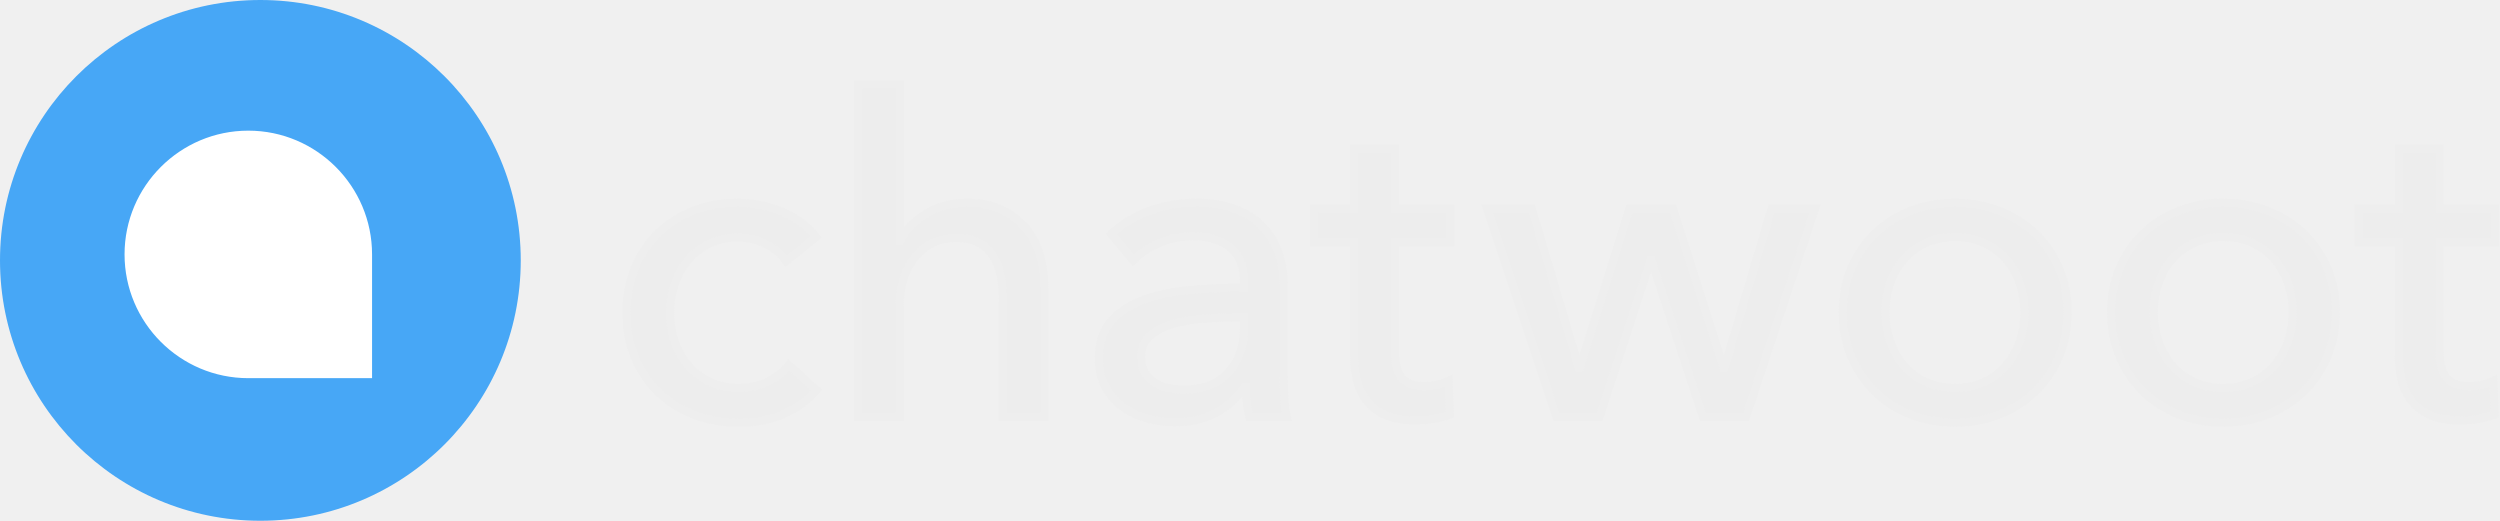
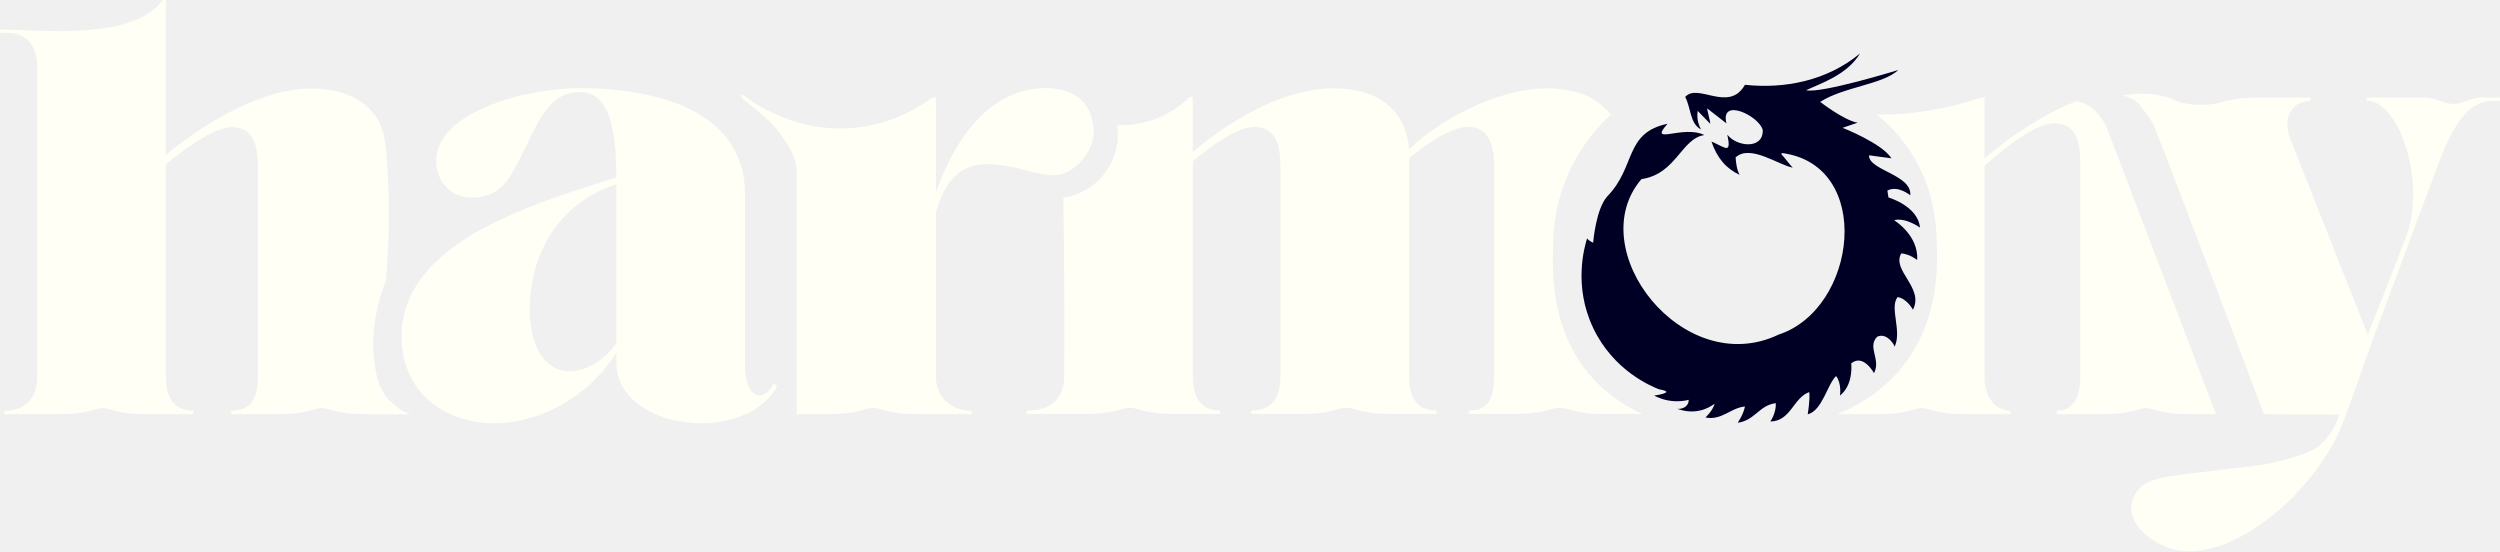
- <svg xmlns="http://www.w3.org/2000/svg" width="2458px" height="512px" viewBox="0 0 2458 512" version="1.1">
-   <g id="Page-1" stroke="none" stroke-width="1" fill="none" fill-rule="evenodd">
-     <g id="logo" fill-rule="nonzero">
-       <g id="woot-log">
-         <circle id="Oval" fill="#47A7F6" cx="256" cy="256" r="256" />
-         <path d="M362.808,368.808 L244.123,368.808 C178.699,368.808 125.457,315.562 125.457,250.122 C125.457,184.703 178.699,131.457 244.124,131.457 C309.565,131.457 362.808,184.703 362.808,250.122 L362.808,368.808 Z" id="Fill-1" stroke="#FFFFFF" stroke-width="6" fill="#FFFFFF" />
+ <svg xmlns="http://www.w3.org/2000/svg" id="Camada_2" data-name="Camada 2" viewBox="0 0 141.81 31.27">
+   <defs>
+     <style>
+       .cls-1 {
+         fill: #000024;
+         fill-rule: evenodd;
+       }
+ 
+       .cls-1, .cls-2 {
+         stroke-width: 0px;
+       }
+ 
+       .cls-2 {
+         fill: #fffff5;
+       }
+     </style>
+   </defs>
+   <g id="Layer_1" data-name="Layer 1">
+     <g>
+       <path class="cls-2" d="M22.65,23.19c-.07-.05-.17-.14-.29-.24-.03-.02-.06-.06-.11-.1-.07-.06-.15-.13-.22-.21-.33-.35-.49-.74-.58-1.02-.21-.78-.27-1.45-.28-1.95-.02-.93.12-1.63.21-2.06.15-.71.35-1.29.52-1.72.24-2.98.16-5.35.03-7.02-.07-.87-.16-1.75-.8-2.51-.76-.91-2.01-1.34-3.51-1.34-2.58,0-5.66,1.68-8.21,3.76V0h-.18C7.55,2.33,2.36,1.68,0,1.68v.18h.4c1.37,0,1.71,1.09,1.71,1.87v17.64c0,1.28-.77,1.93-1.86,1.93v.19h3.23c1.46,0,1.9-.31,2.36-.35.5.04.87.35,2.33.35h2.8v-.19c-1.03,0-1.56-.65-1.56-1.93v-12.05c1.34-1.12,2.86-2.11,3.73-2.11,1.03,0,1.49.74,1.49,2.2v11.96c0,1.28-.46,1.93-1.52,1.93v.19h2.77c1.46,0,1.86-.31,2.36-.35.27.02.53.14,1,.23.56.11,1,.11,1.36.12,1.03.02,1.99.01,2.7,0-.11-.03-.25-.07-.39-.14-.1-.05-.19-.1-.27-.16Z" />
+       <path class="cls-2" d="M43.88,21.75c-.19.43-.5.68-.81.68-.41,0-.81-.56-.81-1.71v-9.69c0-4.82-5.16-6.03-9.35-6.03-3.23,0-8.17,1.4-8.17,4.13,0,1.12.78,2.08,2.05,2.08s1.96-.74,2.42-1.7c1.12-1.93,1.62-4.29,3.7-4.29,1.62,0,2.05,2.02,2.05,4.84-3.14,1.04-8.77,2.55-11.11,5.79-.67.92-1.07,1.99-1.07,3.22,0,1.55.57,2.76,1.49,3.59.17.16.36.31.56.44.22.15.46.28.71.39.75.34,1.6.52,2.49.52,2.46,0,5.25-1.36,6.93-4v.56c0,2.2,2.42,3.44,4.82,3.44,1.8,0,3.6-.74,4.31-2.11l-.21-.15ZM34.96,19.48c-.68.96-1.71,1.58-2.67,1.58-1.18,0-2.24-1.12-2.24-3.51,0-2.55,1.15-5.84,4.91-7.11v9.04Z" />
+       <path class="cls-2" d="M62.04,7.49c-.05,1.35-1.28,2.45-2.24,2.45-.1,0-.2-.01-.31-.02-.57-.05-1.2-.23-1.77-.38-1.89-.41-3.76-.62-4.63,2.51v9.32c0,1.28,1,1.93,2.02,1.93v.19h-3.17c-1.55,0-1.92-.35-2.42-.35-.47,0-.9.35-2.42.35h-1.91v-1.82c.02-.06.01-.11.01-.11,0-.04-.01-.51-.01-1.29v-1.26c.01-.57.01-1.21.01-1.91v-7.32c-.02-.4-.11-.7-.18-.9-.13-.37-.31-.63-.55-.99-.09-.14-.25-.37-.48-.64-.16-.19-.35-.39-1.12-1.04-.2-.17-.47-.4-.79-.66l-.03-.24c.58.45,3.06,2.29,6.5,1.93,2.13-.22,3.64-1.19,4.35-1.71h.19v5.37c1.43-3.97,3.67-5.99,6.43-5.9,1.1.04,1.73.59,1.73.59.82.73.79,1.81.79,1.9Z" />
+       <path class="cls-2" d="M88.09,14.48c0-.96,0-2.65.86-4.6.74-1.67,1.76-2.77,2.42-3.38-.26-.3-.7-.75-1.37-1.07,0,0-.94-.42-2.27-.42-2.49,0-5.75,1.52-7.8,3.45-.22-2.39-1.92-3.45-4.29-3.45-2.57,0-5.46,1.49-7.98,3.61v-3.11h-.19c-.33.33-.94.84-1.83,1.2-.95.38-1.79.41-2.27.39.05.31.08.82-.07,1.41-.06.22-.38,1.43-1.57,2.18-.52.33-1.03.46-1.41.52.07,5.07.06,8.82.04,10.15,0,.27-.03.86-.43,1.32-.36.41-.93.61-1.68.61v.19h3.35c1.59,0,2.02-.35,2.49-.35s.87.35,2.42.35h2.7v-.19c-1.02,0-1.55-.65-1.55-1.93v-12.21c1.21-1.02,2.58-1.95,3.48-1.95,1.06,0,1.49.74,1.49,2.2v11.96c0,1.28-.56,1.93-1.65,1.93v.19h2.99c1.49,0,1.92-.35,2.39-.35.53,0,.9.35,2.42.35h2.7v-.19c-1.02,0-1.55-.65-1.55-1.93v-12.39c1.09-.9,2.42-1.77,3.33-1.77,1.02,0,1.49.74,1.49,2.2v11.96c0,1.28-.35,1.93-1.43,1.93v.19h2.67c1.55,0,1.99-.35,2.45-.35.53,0,.91.35,2.43.35h2.63-.33c-.72-.32-1.88-.95-2.91-2.12-2.15-2.44-2.17-5.44-2.18-6.87Z" />
+       <path class="cls-2" d="M119.55,7.36c-.29-.71-.88-1.5-1.78-1.62-1.78.7-3.6,1.88-5.2,3.24v-3.45h-.19c-.79.27-1.74.54-2.83.72-1.16.2-2.2.26-3.08.25.6.49,1.44,1.3,2.14,2.49,1.18,2.04,1.24,3.97,1.26,5.02.03,1.32.08,4.36-2.08,6.94-1.24,1.47-2.7,2.19-3.57,2.54h2.41c1.46,0,1.9-.31,2.36-.35.5.04.87.35,2.33.35h2.71v-.19c-.75,0-1.46-.65-1.46-1.93v-11.96c1.43-1.3,3.04-2.42,3.94-2.42,1.06,0,1.49.74,1.49,2.2v12.18c0,1.28-.49,1.93-1.33,1.93v.19h2.7c1.46,0,1.9-.31,2.36-.35.5.04.9.35,2.33.35h1.64l-6.15-16.13Z" />
+       <g>
+         <path class="cls-2" d="M140.79,5.53c-.69,0-1.09.37-1.62.37s-.96-.37-1.71-.37h-3.2v.19c1.87,0,3.39,4.69,2.21,7.76l-2.15,5.5c-.54,1.51-1.08,3.03-1.62,4.54h.29c.07-.59.21-1.36.53-2.22.33-.88.74-1.57,1.08-2.07,0-.01.01-.01.01-.02l3.72-9.95c1.34-3.61,2.46-3.54,3.48-3.54v-.19h-1.02Z" />
+         <path class="cls-2" d="M134.32,18.98c-.54,1.51-1.08,3.03-1.62,4.54-1.42-.01-2.86-.02-4.28-.03-3.35-8.88-5.83-15.34-6.15-16.13-.18-.44-.32-.64-.61-1.04-.25-.35-.45-.57-.74-.72-.19-.1-.37-.15-.5-.18.15-.03.36-.07.62-.09.31-.02.89-.04,1.59.11.71.15.59.27,1.24.41.73.15,1.33.09,1.59.06.41-.05.5-.12.96-.22.36-.08.88-.15,1.74-.15h2.89v.19c-1.09,0-1.58,1.02-1.15,2.11l4.41,11.15Z" />
+         <path class="cls-2" d="M134.61,19.21s-.01.01-.01.02c-.51,1.45-1.02,2.9-1.54,4.34-.1.27-.25.67-.47,1.12-1.97,4.01-6.6,7.44-9.57,6.39-.78-.27-2.04-1.07-2.12-2.13-.04-.52.22-.93.28-1.02.45-.68,1.28-.84,2.74-1.03,1.26-.16,3.05-.36,4.52-.55.11-.02.47-.1.94-.22.9-.24,1.46-.39,1.93-.68.3-.19.96-.69,1.37-1.88.01-.02.01-.03.02-.05.54-1.51,1.08-3.03,1.62-4.54.1.08.19.15.29.23Z" />
      </g>
-       <path d="M772.982,256.848 C768.658,250.217 762.171,244.667 753.522,240.198 C744.872,235.73 735.647,233.495 725.844,233.495 C715.177,233.495 705.735,235.513 697.518,239.55 C689.302,243.586 682.31,248.992 676.544,255.767 C670.778,262.542 666.381,270.398 663.354,279.336 C660.327,288.273 658.813,297.643 658.813,307.446 C658.813,317.248 660.327,326.618 663.354,335.555 C666.381,344.493 670.778,352.349 676.544,359.124 C682.31,365.899 689.374,371.305 697.735,375.341 C706.095,379.378 715.609,381.396 726.277,381.396 C736.656,381.396 746.098,379.378 754.603,375.341 C763.108,371.305 770.099,365.827 775.577,358.908 L802.822,383.558 C794.173,393.649 783.361,401.505 770.387,407.127 C757.414,412.749 742.71,415.56 726.277,415.56 C710.42,415.56 695.789,412.965 682.382,407.776 C668.976,402.586 657.372,395.307 647.569,385.937 C637.767,376.567 630.055,365.251 624.433,351.989 C618.811,338.727 616,323.879 616,307.446 C616,291.3 618.739,276.597 624.217,263.335 C629.695,250.073 637.335,238.685 647.137,229.171 C656.939,219.657 668.544,212.305 681.95,207.115 C695.356,201.926 709.843,199.331 725.412,199.331 C739.827,199.331 754.17,202.214 768.441,207.98 C782.713,213.746 794.028,222.107 802.389,233.063 L772.982,256.848 Z M885.421,236.09 C890.322,225.999 898.683,217.35 910.504,210.143 C922.324,202.935 935.586,199.331 950.29,199.331 C963.552,199.331 974.94,201.565 984.454,206.034 C993.968,210.503 1001.896,216.485 1008.239,223.981 C1014.582,231.477 1019.267,240.27 1022.294,250.361 C1025.321,260.452 1026.835,271.263 1026.835,282.795 L1026.835,409.938 L986.184,409.938 L986.184,296.634 C986.184,288.273 985.535,280.345 984.238,272.849 C982.94,265.353 980.562,258.722 977.102,252.956 C973.643,247.19 968.958,242.577 963.047,239.117 C957.137,235.658 949.425,233.928 939.911,233.928 C923.766,233.928 910.504,240.054 900.125,252.307 C889.746,264.56 884.556,280.921 884.556,301.391 L884.556,409.938 L843.905,409.938 L843.905,83 L884.556,83 L884.556,236.09 L885.421,236.09 Z M1223.171,277.174 C1223.171,261.893 1218.558,250.577 1209.332,243.226 C1200.106,235.874 1187.853,232.198 1172.573,232.198 C1161.041,232.198 1150.157,234.432 1139.923,238.901 C1129.688,243.37 1121.111,249.064 1114.191,255.983 L1092.568,230.036 C1102.659,220.522 1114.984,213.026 1129.544,207.548 C1144.103,202.07 1159.743,199.331 1176.465,199.331 C1191.169,199.331 1203.926,201.421 1214.738,205.602 C1225.549,209.782 1234.415,215.476 1241.334,222.684 C1248.253,229.892 1253.443,238.396 1256.902,248.199 C1260.362,258.001 1262.092,268.524 1262.092,279.768 L1262.092,369.287 C1262.092,376.206 1262.308,383.486 1262.741,391.126 C1263.173,398.766 1263.966,405.037 1265.119,409.938 L1228.36,409.938 C1226.054,400.136 1224.9,390.333 1224.9,380.531 L1223.603,380.531 C1216.107,391.487 1206.665,399.991 1195.277,406.046 C1183.889,412.1 1170.411,415.128 1154.842,415.128 C1146.77,415.128 1138.337,414.046 1129.544,411.884 C1120.75,409.722 1112.75,406.19 1105.542,401.289 C1098.334,396.388 1092.352,389.901 1087.595,381.828 C1082.838,373.756 1080.46,363.809 1080.46,351.989 C1080.46,336.42 1084.64,324.095 1093.001,315.014 C1101.362,305.932 1112.317,299.013 1125.868,294.256 C1139.418,289.499 1154.698,286.399 1171.708,284.958 C1188.718,283.516 1205.872,282.795 1223.171,282.795 L1223.171,277.174 Z M1213.224,312.203 C1203.133,312.203 1192.682,312.635 1181.871,313.5 C1171.059,314.365 1161.257,316.095 1152.464,318.689 C1143.67,321.284 1136.391,325.176 1130.625,330.366 C1124.859,335.555 1121.976,342.475 1121.976,351.124 C1121.976,357.178 1123.201,362.224 1125.651,366.26 C1128.102,370.296 1131.345,373.612 1135.382,376.206 C1139.418,378.801 1143.887,380.603 1148.788,381.612 C1153.689,382.621 1158.734,383.126 1163.924,383.126 C1182.952,383.126 1197.584,377.432 1207.818,366.044 C1218.053,354.655 1223.171,340.312 1223.171,323.014 L1223.171,312.203 L1213.224,312.203 Z M1425.993,238.252 L1371.504,238.252 L1371.504,345.069 C1371.504,357.467 1373.81,366.332 1378.423,371.666 C1383.036,376.999 1390.388,379.666 1400.478,379.666 C1404.226,379.666 1408.263,379.234 1412.587,378.369 C1416.912,377.504 1420.804,376.206 1424.264,374.477 L1425.561,407.776 C1420.66,409.506 1415.254,410.875 1409.344,411.884 C1403.433,412.893 1397.307,413.398 1390.964,413.398 C1371.648,413.398 1356.872,408.064 1346.637,397.397 C1336.402,386.729 1331.285,370.729 1331.285,349.394 L1331.285,238.252 L1291.931,238.252 L1291.931,204.953 L1331.285,204.953 L1331.285,146.139 L1371.504,146.139 L1371.504,204.953 L1425.993,204.953 L1425.993,238.252 Z M1506.078,204.953 L1552.351,361.503 L1553.216,361.503 L1602.083,204.953 L1644.897,204.953 L1694.629,361.503 L1695.494,361.503 L1741.767,204.953 L1784.581,204.953 L1716.685,409.938 L1674.304,409.938 L1623.706,255.983 L1622.841,255.983 L1572.676,409.938 L1530.295,409.938 L1461.967,204.953 L1506.078,204.953 Z M2032.811,307.013 C2032.811,322.87 2030,337.429 2024.378,350.691 C2018.756,363.953 2010.972,375.413 2001.026,385.072 C1991.079,394.73 1979.331,402.226 1965.78,407.56 C1952.23,412.893 1937.671,415.56 1922.102,415.56 C1906.534,415.56 1891.974,412.893 1878.424,407.56 C1864.873,402.226 1853.197,394.73 1843.395,385.072 C1833.592,375.413 1825.88,363.953 1820.258,350.691 C1814.636,337.429 1811.825,322.87 1811.825,307.013 C1811.825,291.156 1814.636,276.669 1820.258,263.551 C1825.88,250.433 1833.592,239.117 1843.395,229.603 C1853.197,220.089 1864.873,212.665 1878.424,207.332 C1891.974,201.998 1906.534,199.331 1922.102,199.331 C1937.671,199.331 1952.23,201.998 1965.78,207.332 C1979.331,212.665 1991.079,220.089 2001.026,229.603 C2010.972,239.117 2018.756,250.433 2024.378,263.551 C2030,276.669 2032.811,291.156 2032.811,307.013 Z M1990.43,307.013 C1990.43,297.211 1988.917,287.841 1985.89,278.903 C1982.862,269.966 1978.466,262.11 1972.7,255.334 C1966.934,248.559 1959.798,243.154 1951.293,239.117 C1942.788,235.081 1933.058,233.063 1922.102,233.063 C1911.146,233.063 1901.416,235.081 1892.911,239.117 C1884.406,243.154 1877.271,248.559 1871.505,255.334 C1865.738,262.11 1861.342,269.966 1858.315,278.903 C1855.287,287.841 1853.774,297.211 1853.774,307.013 C1853.774,316.816 1855.287,326.185 1858.315,335.123 C1861.342,344.06 1865.738,351.989 1871.505,358.908 C1877.271,365.827 1884.406,371.305 1892.911,375.341 C1901.416,379.378 1911.146,381.396 1922.102,381.396 C1933.058,381.396 1942.788,379.378 1951.293,375.341 C1959.798,371.305 1966.934,365.827 1972.7,358.908 C1978.466,351.989 1982.862,344.06 1985.89,335.123 C1988.917,326.185 1990.43,316.816 1990.43,307.013 Z M2296.611,307.013 C2296.611,322.87 2293.8,337.429 2288.178,350.691 C2282.556,363.953 2274.771,375.413 2264.825,385.072 C2254.878,394.73 2243.13,402.226 2229.58,407.56 C2216.029,412.893 2201.47,415.56 2185.901,415.56 C2170.333,415.56 2155.774,412.893 2142.223,407.56 C2128.673,402.226 2116.996,394.73 2107.194,385.072 C2097.392,375.413 2089.68,363.953 2084.058,350.691 C2078.436,337.429 2075.625,322.87 2075.625,307.013 C2075.625,291.156 2078.436,276.669 2084.058,263.551 C2089.68,250.433 2097.392,239.117 2107.194,229.603 C2116.996,220.089 2128.673,212.665 2142.223,207.332 C2155.774,201.998 2170.333,199.331 2185.901,199.331 C2201.47,199.331 2216.029,201.998 2229.58,207.332 C2243.13,212.665 2254.878,220.089 2264.825,229.603 C2274.771,239.117 2282.556,250.433 2288.178,263.551 C2293.8,276.669 2296.611,291.156 2296.611,307.013 Z M2254.23,307.013 C2254.23,297.211 2252.716,287.841 2249.689,278.903 C2246.662,269.966 2242.265,262.11 2236.499,255.334 C2230.733,248.559 2223.597,243.154 2215.092,239.117 C2206.587,235.081 2196.857,233.063 2185.901,233.063 C2174.946,233.063 2165.215,235.081 2156.71,239.117 C2148.205,243.154 2141.07,248.559 2135.304,255.334 C2129.538,262.11 2125.141,269.966 2122.114,278.903 C2119.087,287.841 2117.573,297.211 2117.573,307.013 C2117.573,316.816 2119.087,326.185 2122.114,335.123 C2125.141,344.06 2129.538,351.989 2135.304,358.908 C2141.07,365.827 2148.205,371.305 2156.71,375.341 C2165.215,379.378 2174.946,381.396 2185.901,381.396 C2196.857,381.396 2206.587,379.378 2215.092,375.341 C2223.597,371.305 2230.733,365.827 2236.499,358.908 C2242.265,351.989 2246.662,344.06 2249.689,335.123 C2252.716,326.185 2254.23,316.816 2254.23,307.013 Z M2453.16,238.252 L2398.671,238.252 L2398.671,345.069 C2398.671,357.467 2400.977,366.332 2405.59,371.666 C2410.203,376.999 2417.554,379.666 2427.645,379.666 C2431.393,379.666 2435.429,379.234 2439.754,378.369 C2444.079,377.504 2447.971,376.206 2451.43,374.477 L2452.728,407.776 C2447.827,409.506 2442.421,410.875 2436.511,411.884 C2430.6,412.893 2424.474,413.398 2418.131,413.398 C2398.815,413.398 2384.039,408.064 2373.804,397.397 C2363.569,386.729 2358.452,370.729 2358.452,349.394 L2358.452,238.252 L2319.098,238.252 L2319.098,204.953 L2358.452,204.953 L2358.452,146.139 L2398.671,146.139 L2398.671,204.953 L2453.16,204.953 L2453.16,238.252 Z" id="chatwoot" stroke="#EEEEEE" stroke-width="8" fill="#EDEDED" />
+       <path class="cls-1" d="M90.04,13.54s.07.11.33.23c0,0,.15-1.93.81-2.64,1.63-1.68.95-3.59,3.41-4.11-1.12,1.27.86.04,2.09.64-1.32.2-1.59,2.21-3.57,2.5-3.41,3.98,2.36,11.41,7.78,8.82,4.46-1.46,5.42-9.62.19-10.3-.02.03-.02.03-.04.06.2.21.45.56.65.77-.79-.14-2.42-1.35-3.24-.58.02.32.08.74.23.99-.76-.36-1.27-.93-1.6-1.89.23.09.46.23.69.32.45.22.25-.45.21-.71.54.69,2.04.85,2.01-.26-.18-.79-2.43-1.89-2.06-.38-.34-.26-.75-.59-1.09-.85-.03,0,.2.83.17.87-.24-.24-.47-.48-.71-.73-.05.36,0,.72.19,1.05-.64-.32-.57-1.24-.9-1.84.72-.82,2.48.92,3.39-.69,2.24.24,4.65-.22,6.53-1.78-.75,1.24-2.25,1.7-3.06,2.09.89.19,5.23-1.15,5.23-1.15-.86.82-3.12.96-4.43,1.81,0,0,1.35,1.05,2.12,1.18l-.85.29s2.24.88,2.77,1.73l-1.27-.17c-.04.85,2.44,1.09,2.34,2.27,0,0-.7-.59-1.3-.27l.06.39s1.67.48,1.79,1.71c0,0-.81-.59-1.47-.42,0,0,1.4.85,1.31,2.26,0,0-.37-.32-.9-.38-.57.97,1.31,1.95.66,3.2,0,0-.33-.63-.87-.72-.48.61.27,1.93-.18,2.84.09.02-.38-.87-.98-.59-.58.6.23,1.28-.18,2.07,0-.01-.6-1.12-1.29-.56.03.41.02,1.29-.64,1.83,0,0,.11-.68-.22-1.11-.49.46-.79,1.98-1.61,2.17,0,0,.14-.8.09-1.26-.91.32-1.04,1.65-2.21,1.67,0,0,.34-.48.31-1.04-.94.11-1.18.98-2.16,1.11,0,0,.33-.48.41-.92-.79.06-1.32.81-2.24.62,0,0,.41-.37.52-.78-.16.12-.43.29-.8.38-.61.15-1.11-.02-1.32-.09.24.02.47-.07.58-.25.06-.09.07-.19.07-.26-.2.05-.46.09-.76.08-.55-.02-.97-.2-1.2-.32.46-.07.69-.15.69-.21,0-.05-.14-.1-.42-.15-.46-.18-2.59-1.07-3.73-3.48-1.14-2.4-.49-4.61-.34-5.09Z" />
    </g>
  </g>
</svg>
